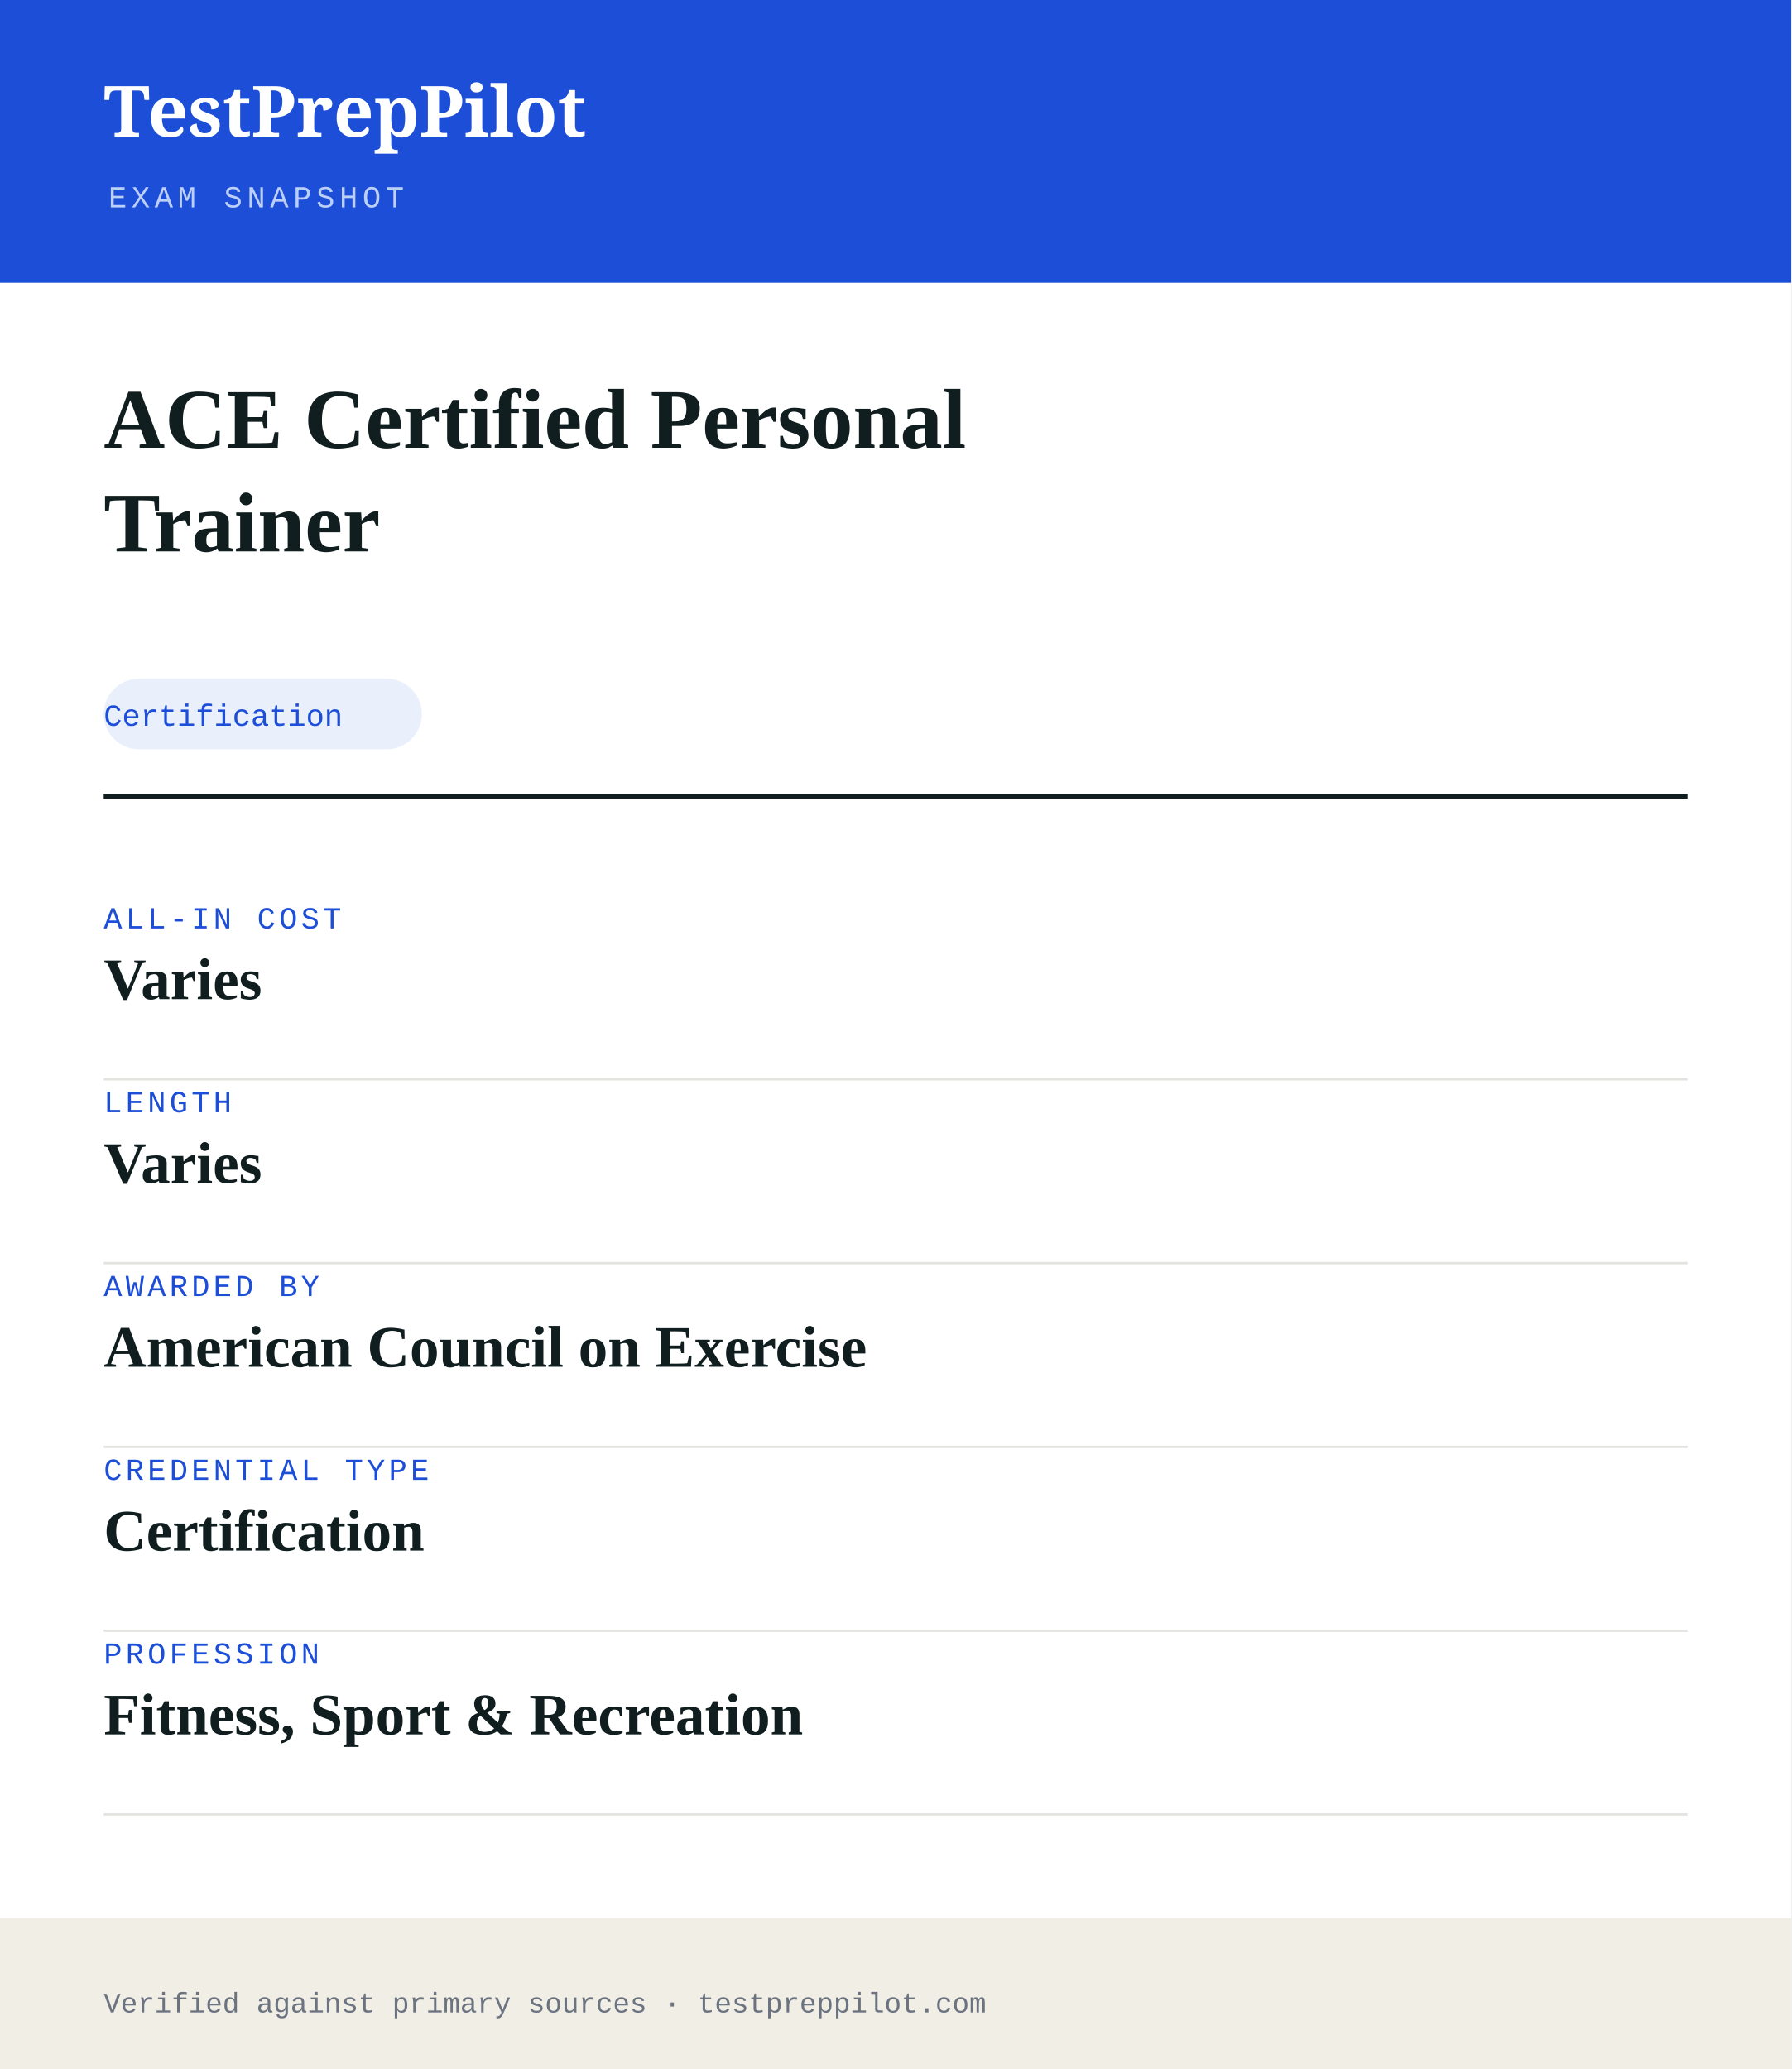
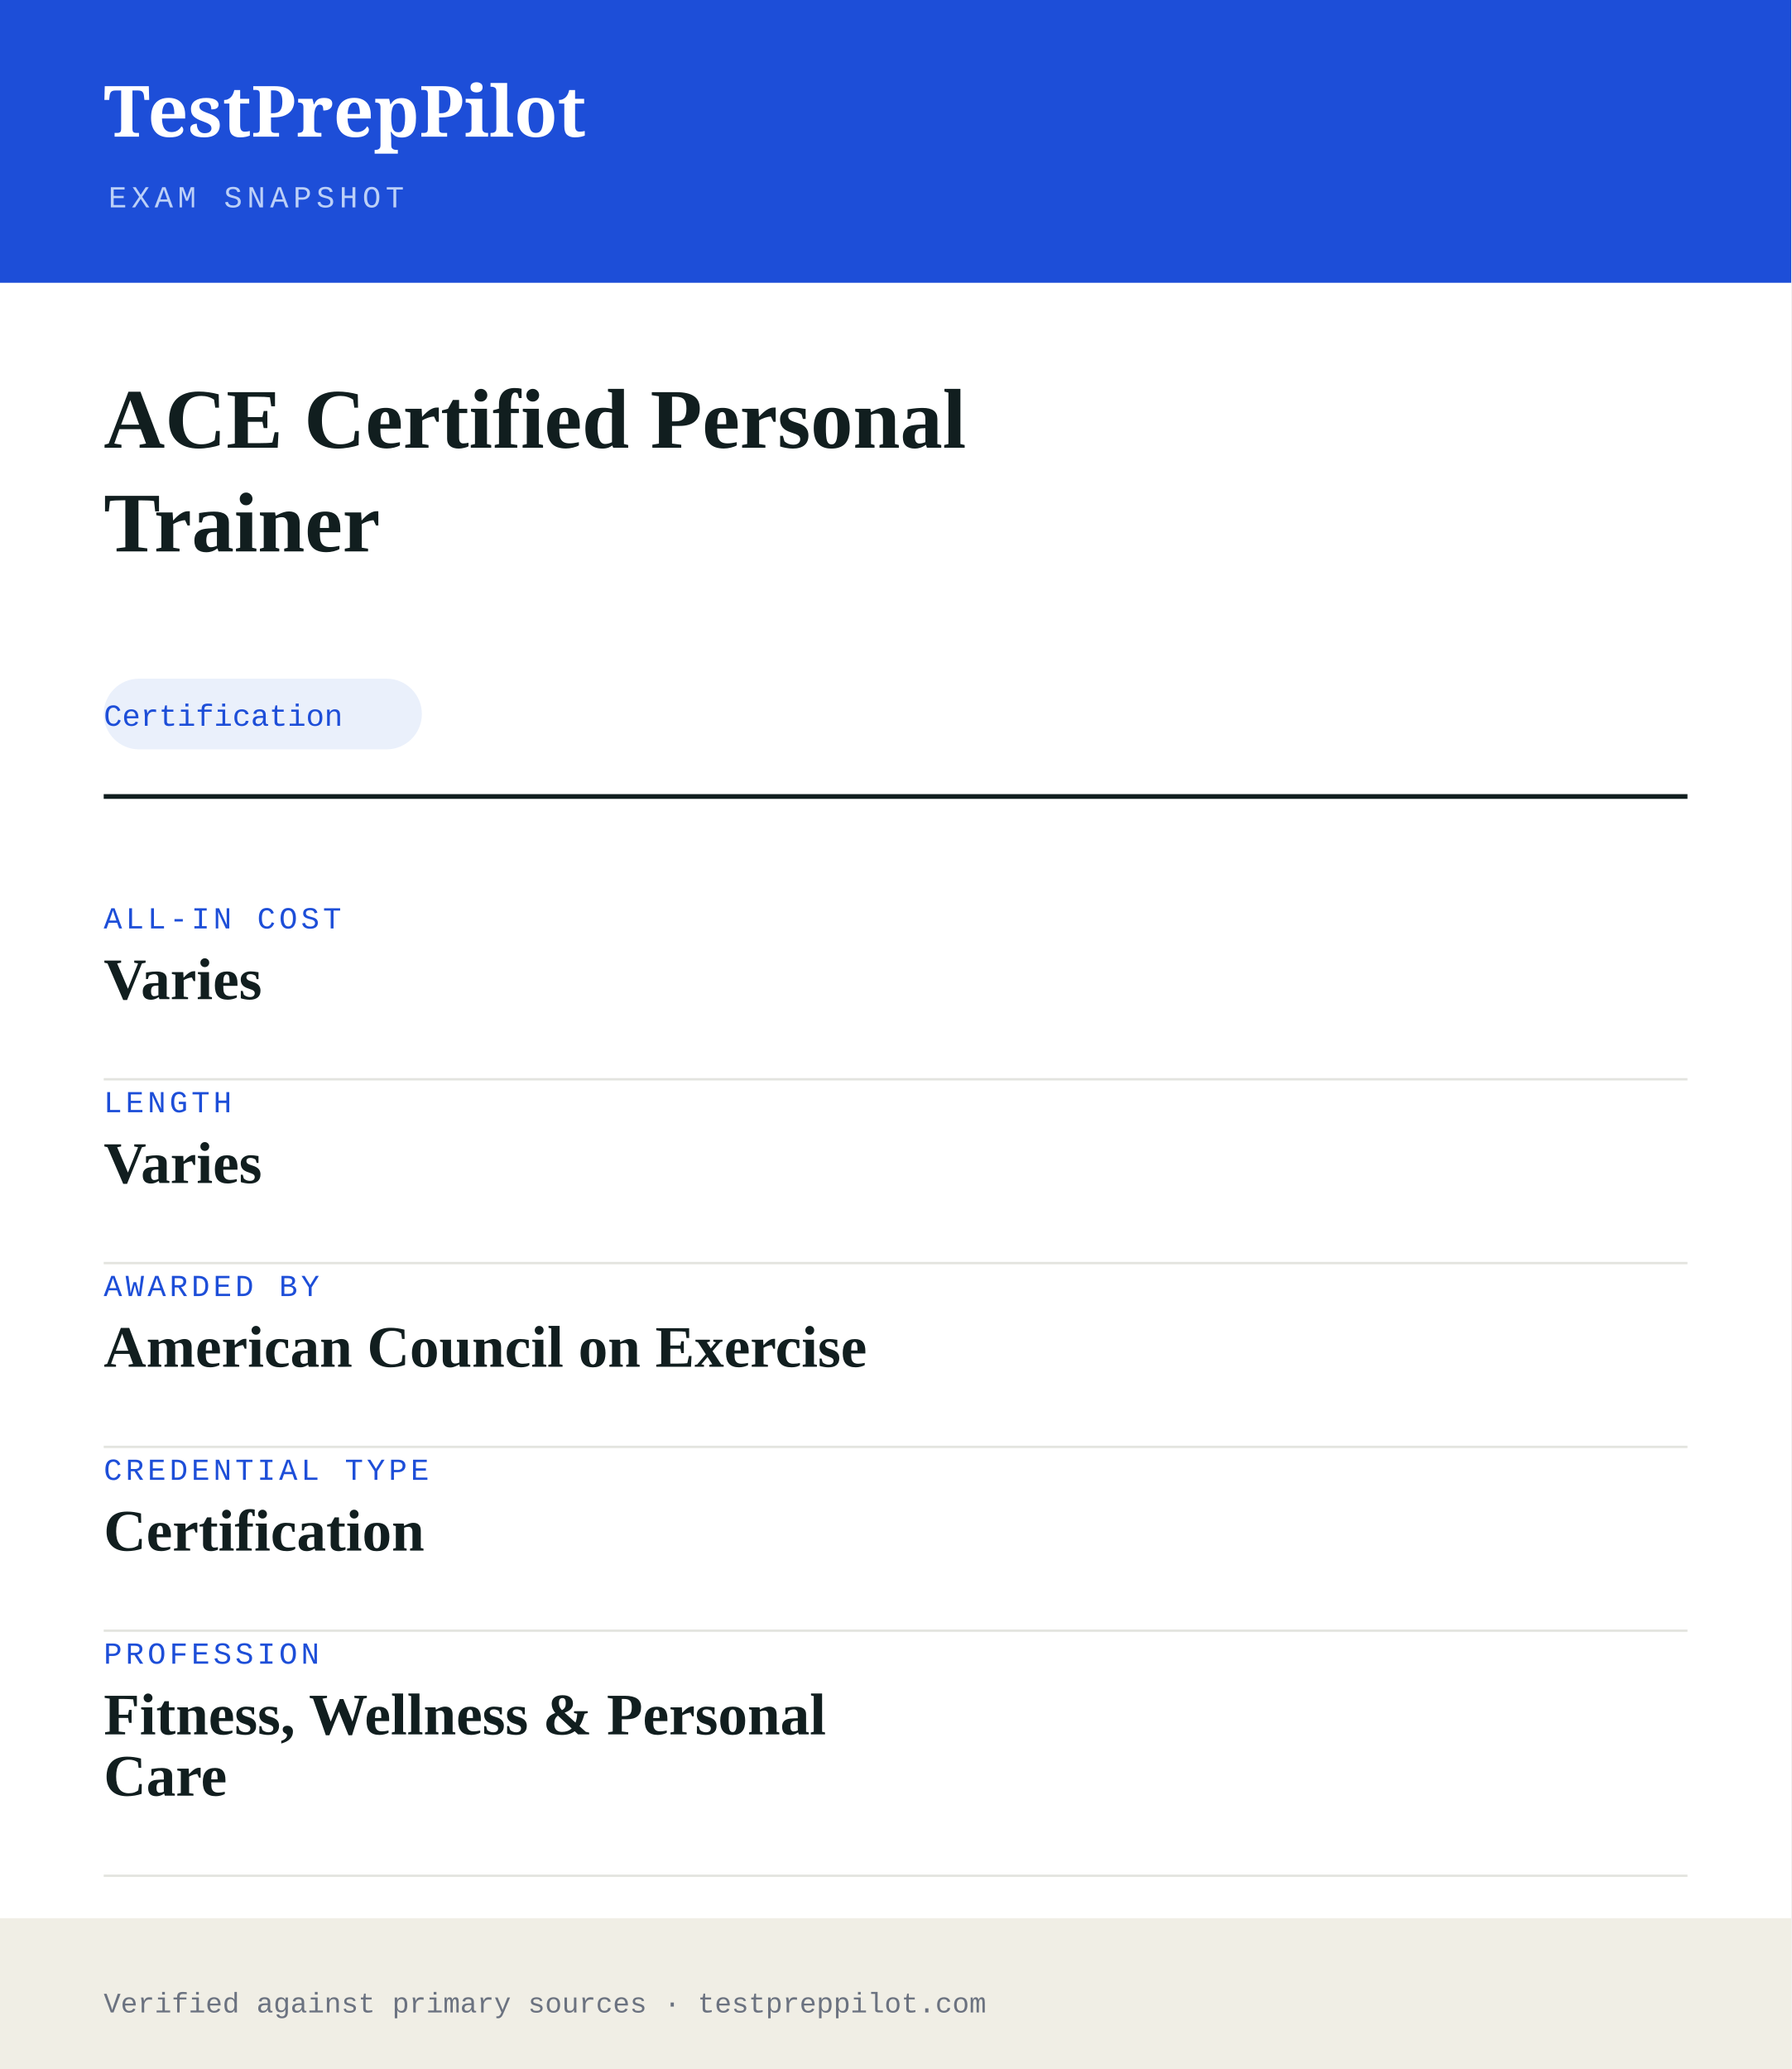
<svg xmlns="http://www.w3.org/2000/svg" width="760" height="878" viewBox="0 0 760 878" role="img" aria-label="ACE Certified Personal Trainer — quick facts">
  <rect width="760" height="878" fill="#ffffff" />
  <rect width="760" height="120" fill="#1d4ed8" />
  <text x="44" y="58" font-family="Georgia, serif" font-size="30" font-weight="700" fill="#ffffff">TestPrepPilot</text>
  <text x="46" y="88" font-family="'Courier New', monospace" font-size="13" letter-spacing="2" fill="#bcd0f7">EXAM SNAPSHOT</text>
  <text x="44" y="190" font-family="Georgia, 'Times New Roman', serif" font-size="36" font-weight="700" fill="#111e1f">ACE Certified Personal</text>
  <text x="44" y="234" font-family="Georgia, 'Times New Roman', serif" font-size="36" font-weight="700" fill="#111e1f">Trainer</text>
  <rect x="44" y="288" width="135" height="30" rx="15" fill="#eaf0fb" />
  <text x="44" y="308" font-family="'Courier New', monospace" font-size="13" fill="#1d4ed8">Certification</text>
  <line x1="44" y1="338" x2="716" y2="338" stroke="#111e1f" stroke-width="2" />
  <text x="44" y="394" font-family="'Courier New', monospace" font-size="13" letter-spacing="1.5" fill="#1d4ed8">ALL-IN COST</text>
  <text x="44" y="424" font-family="Georgia, 'Times New Roman', serif" font-size="25" font-weight="700" fill="#111e1f">Varies</text>
  <line x1="44" y1="458" x2="716" y2="458" stroke="#e3e4df" stroke-width="1" />
  <text x="44" y="472" font-family="'Courier New', monospace" font-size="13" letter-spacing="1.5" fill="#1d4ed8">LENGTH</text>
  <text x="44" y="502" font-family="Georgia, 'Times New Roman', serif" font-size="25" font-weight="700" fill="#111e1f">Varies</text>
  <line x1="44" y1="536" x2="716" y2="536" stroke="#e3e4df" stroke-width="1" />
  <text x="44" y="550" font-family="'Courier New', monospace" font-size="13" letter-spacing="1.5" fill="#1d4ed8">AWARDED BY</text>
  <text x="44" y="580" font-family="Georgia, 'Times New Roman', serif" font-size="25" font-weight="700" fill="#111e1f">American Council on Exercise</text>
  <line x1="44" y1="614" x2="716" y2="614" stroke="#e3e4df" stroke-width="1" />
  <text x="44" y="628" font-family="'Courier New', monospace" font-size="13" letter-spacing="1.5" fill="#1d4ed8">CREDENTIAL TYPE</text>
  <text x="44" y="658" font-family="Georgia, 'Times New Roman', serif" font-size="25" font-weight="700" fill="#111e1f">Certification</text>
  <line x1="44" y1="692" x2="716" y2="692" stroke="#e3e4df" stroke-width="1" />
  <text x="44" y="706" font-family="'Courier New', monospace" font-size="13" letter-spacing="1.5" fill="#1d4ed8">PROFESSION</text>
-   <text x="44" y="736" font-family="Georgia, 'Times New Roman', serif" font-size="25" font-weight="700" fill="#111e1f">Fitness, Sport &amp; Recreation</text>
-   <line x1="44" y1="770" x2="716" y2="770" stroke="#e3e4df" stroke-width="1" />
+   <text x="44" y="736" font-family="Georgia, 'Times New Roman', serif" font-size="25" font-weight="700" fill="#111e1f">Fitness, Wellness &amp; Personal</text>
+   <text x="44" y="762" font-family="Georgia, 'Times New Roman', serif" font-size="25" font-weight="700" fill="#111e1f">Care</text>
+   <line x1="44" y1="796" x2="716" y2="796" stroke="#e3e4df" stroke-width="1" />
  <rect x="0" y="814" width="760" height="64" fill="#f0eee5" />
  <text x="44" y="854" font-family="'Courier New', monospace" font-size="12" fill="#6b7280">Verified against primary sources · testpreppilot.com</text>
</svg>
